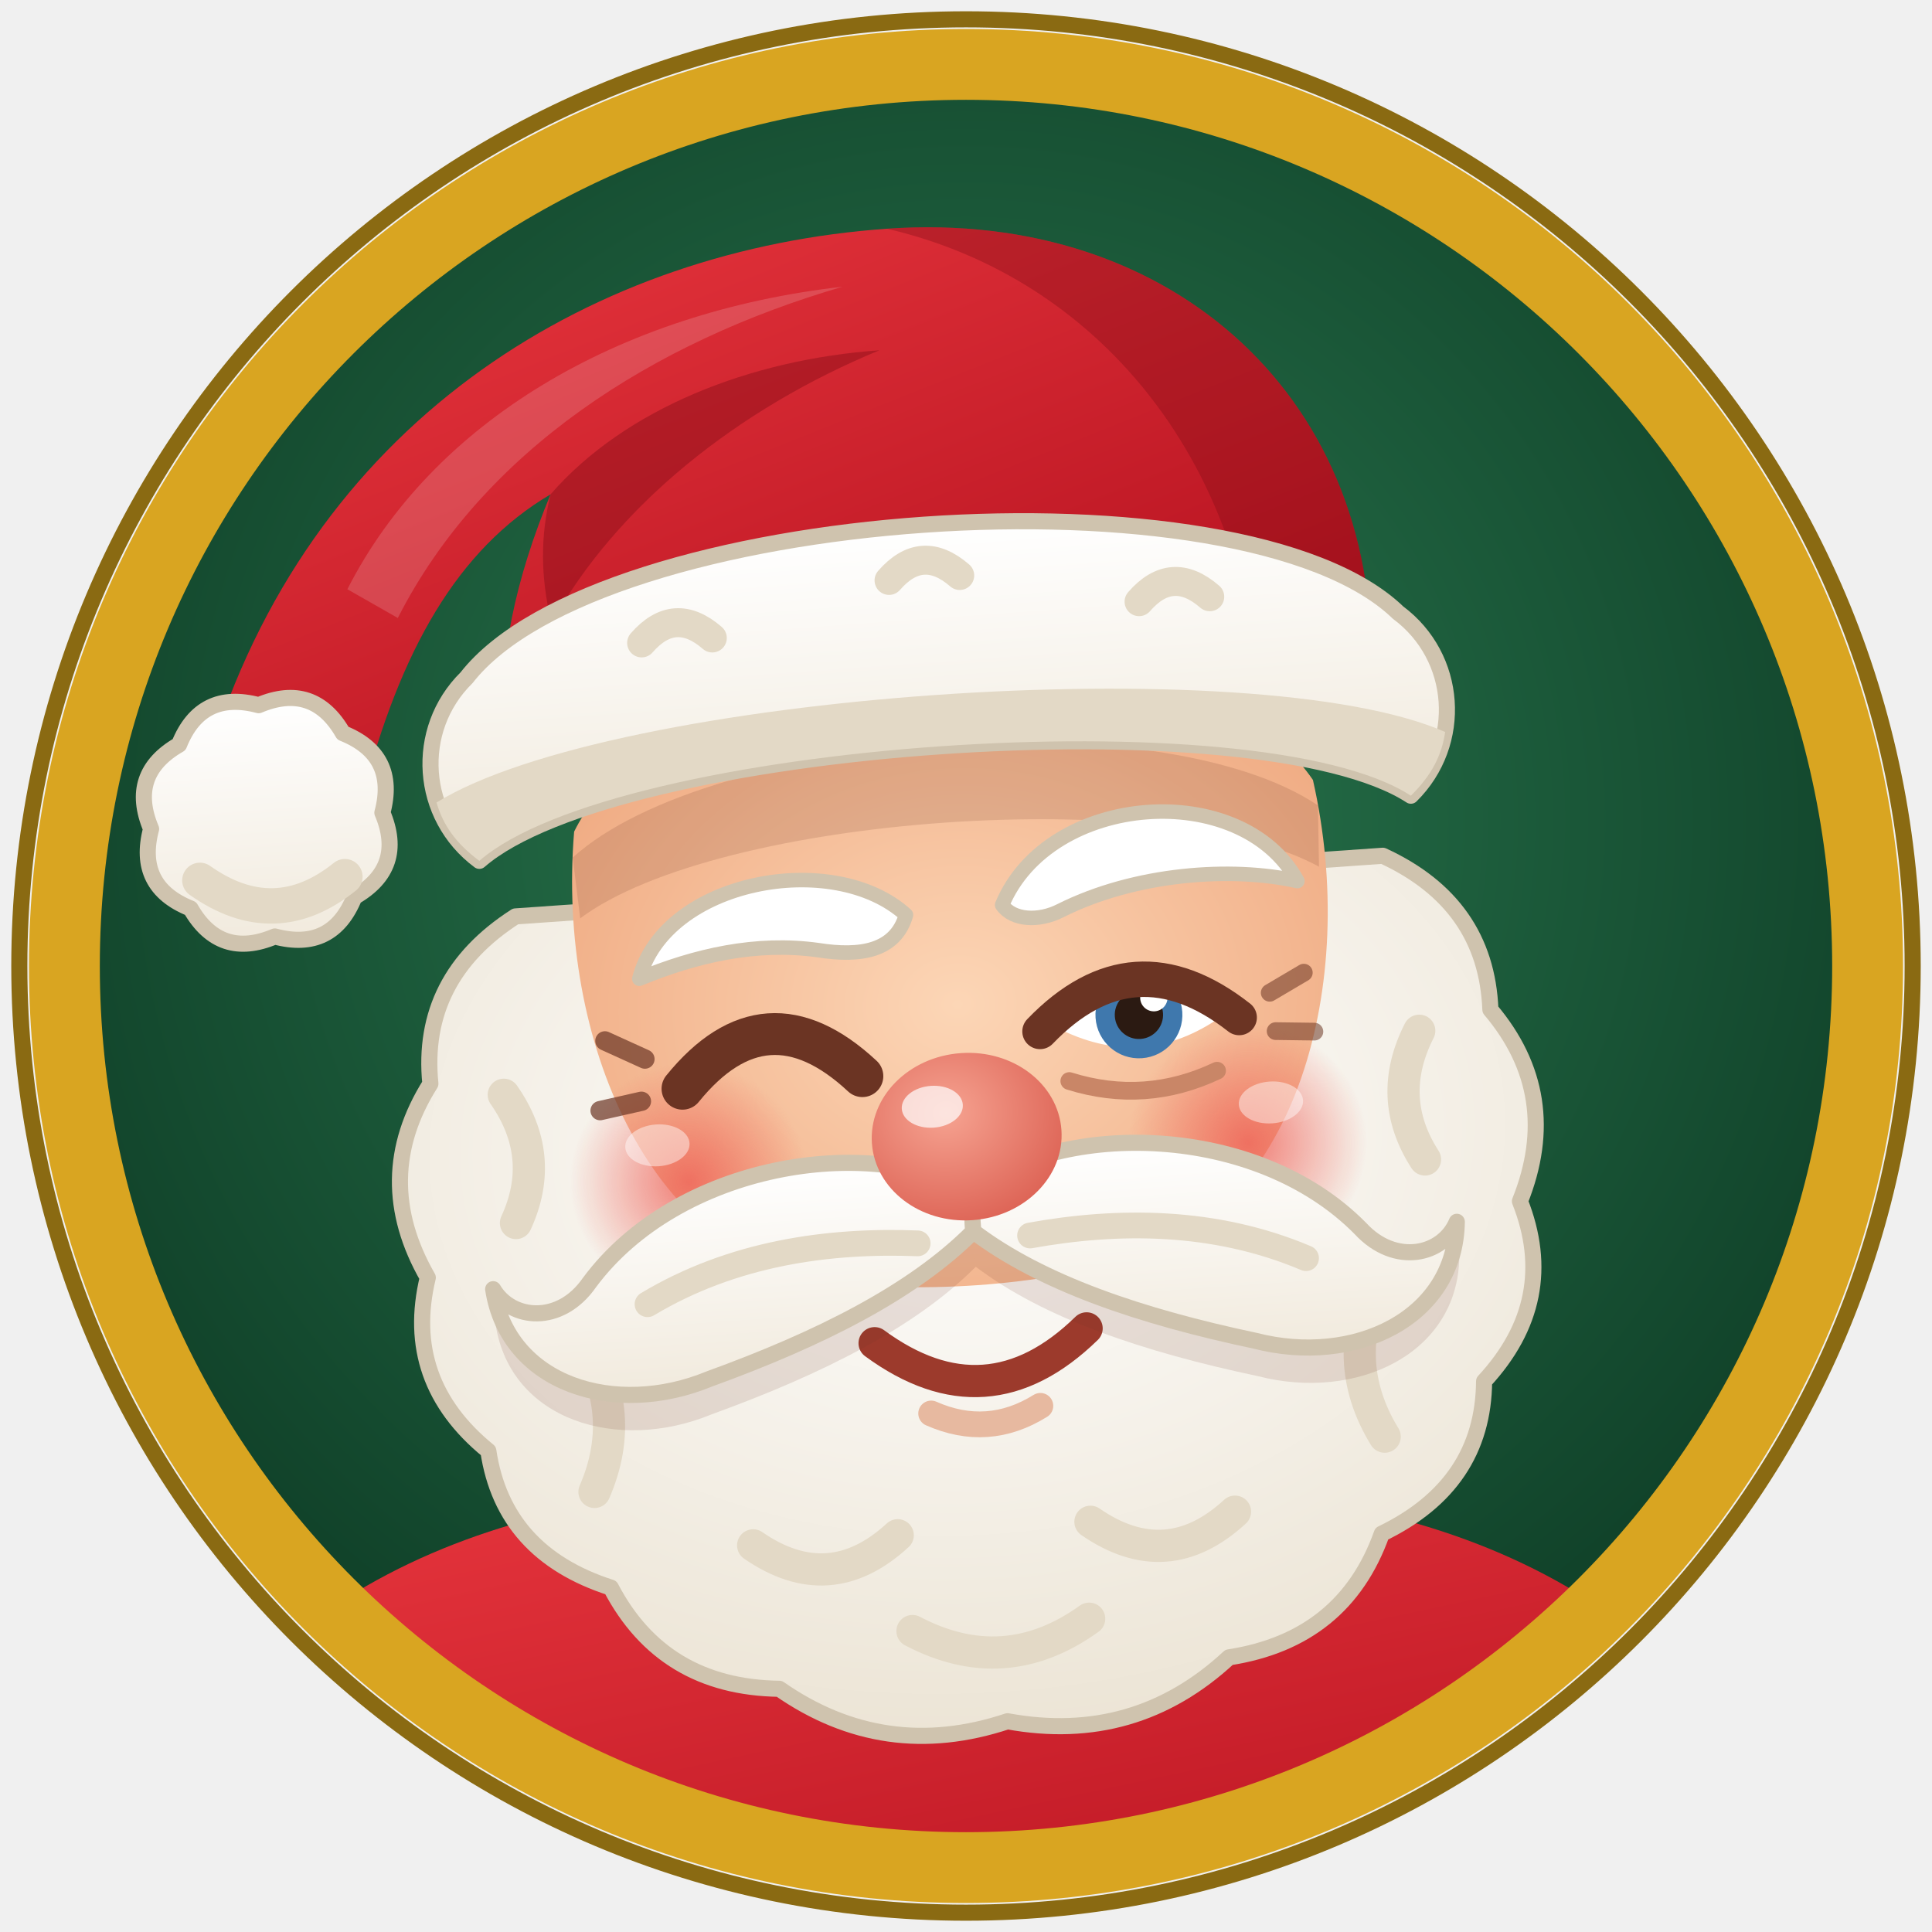
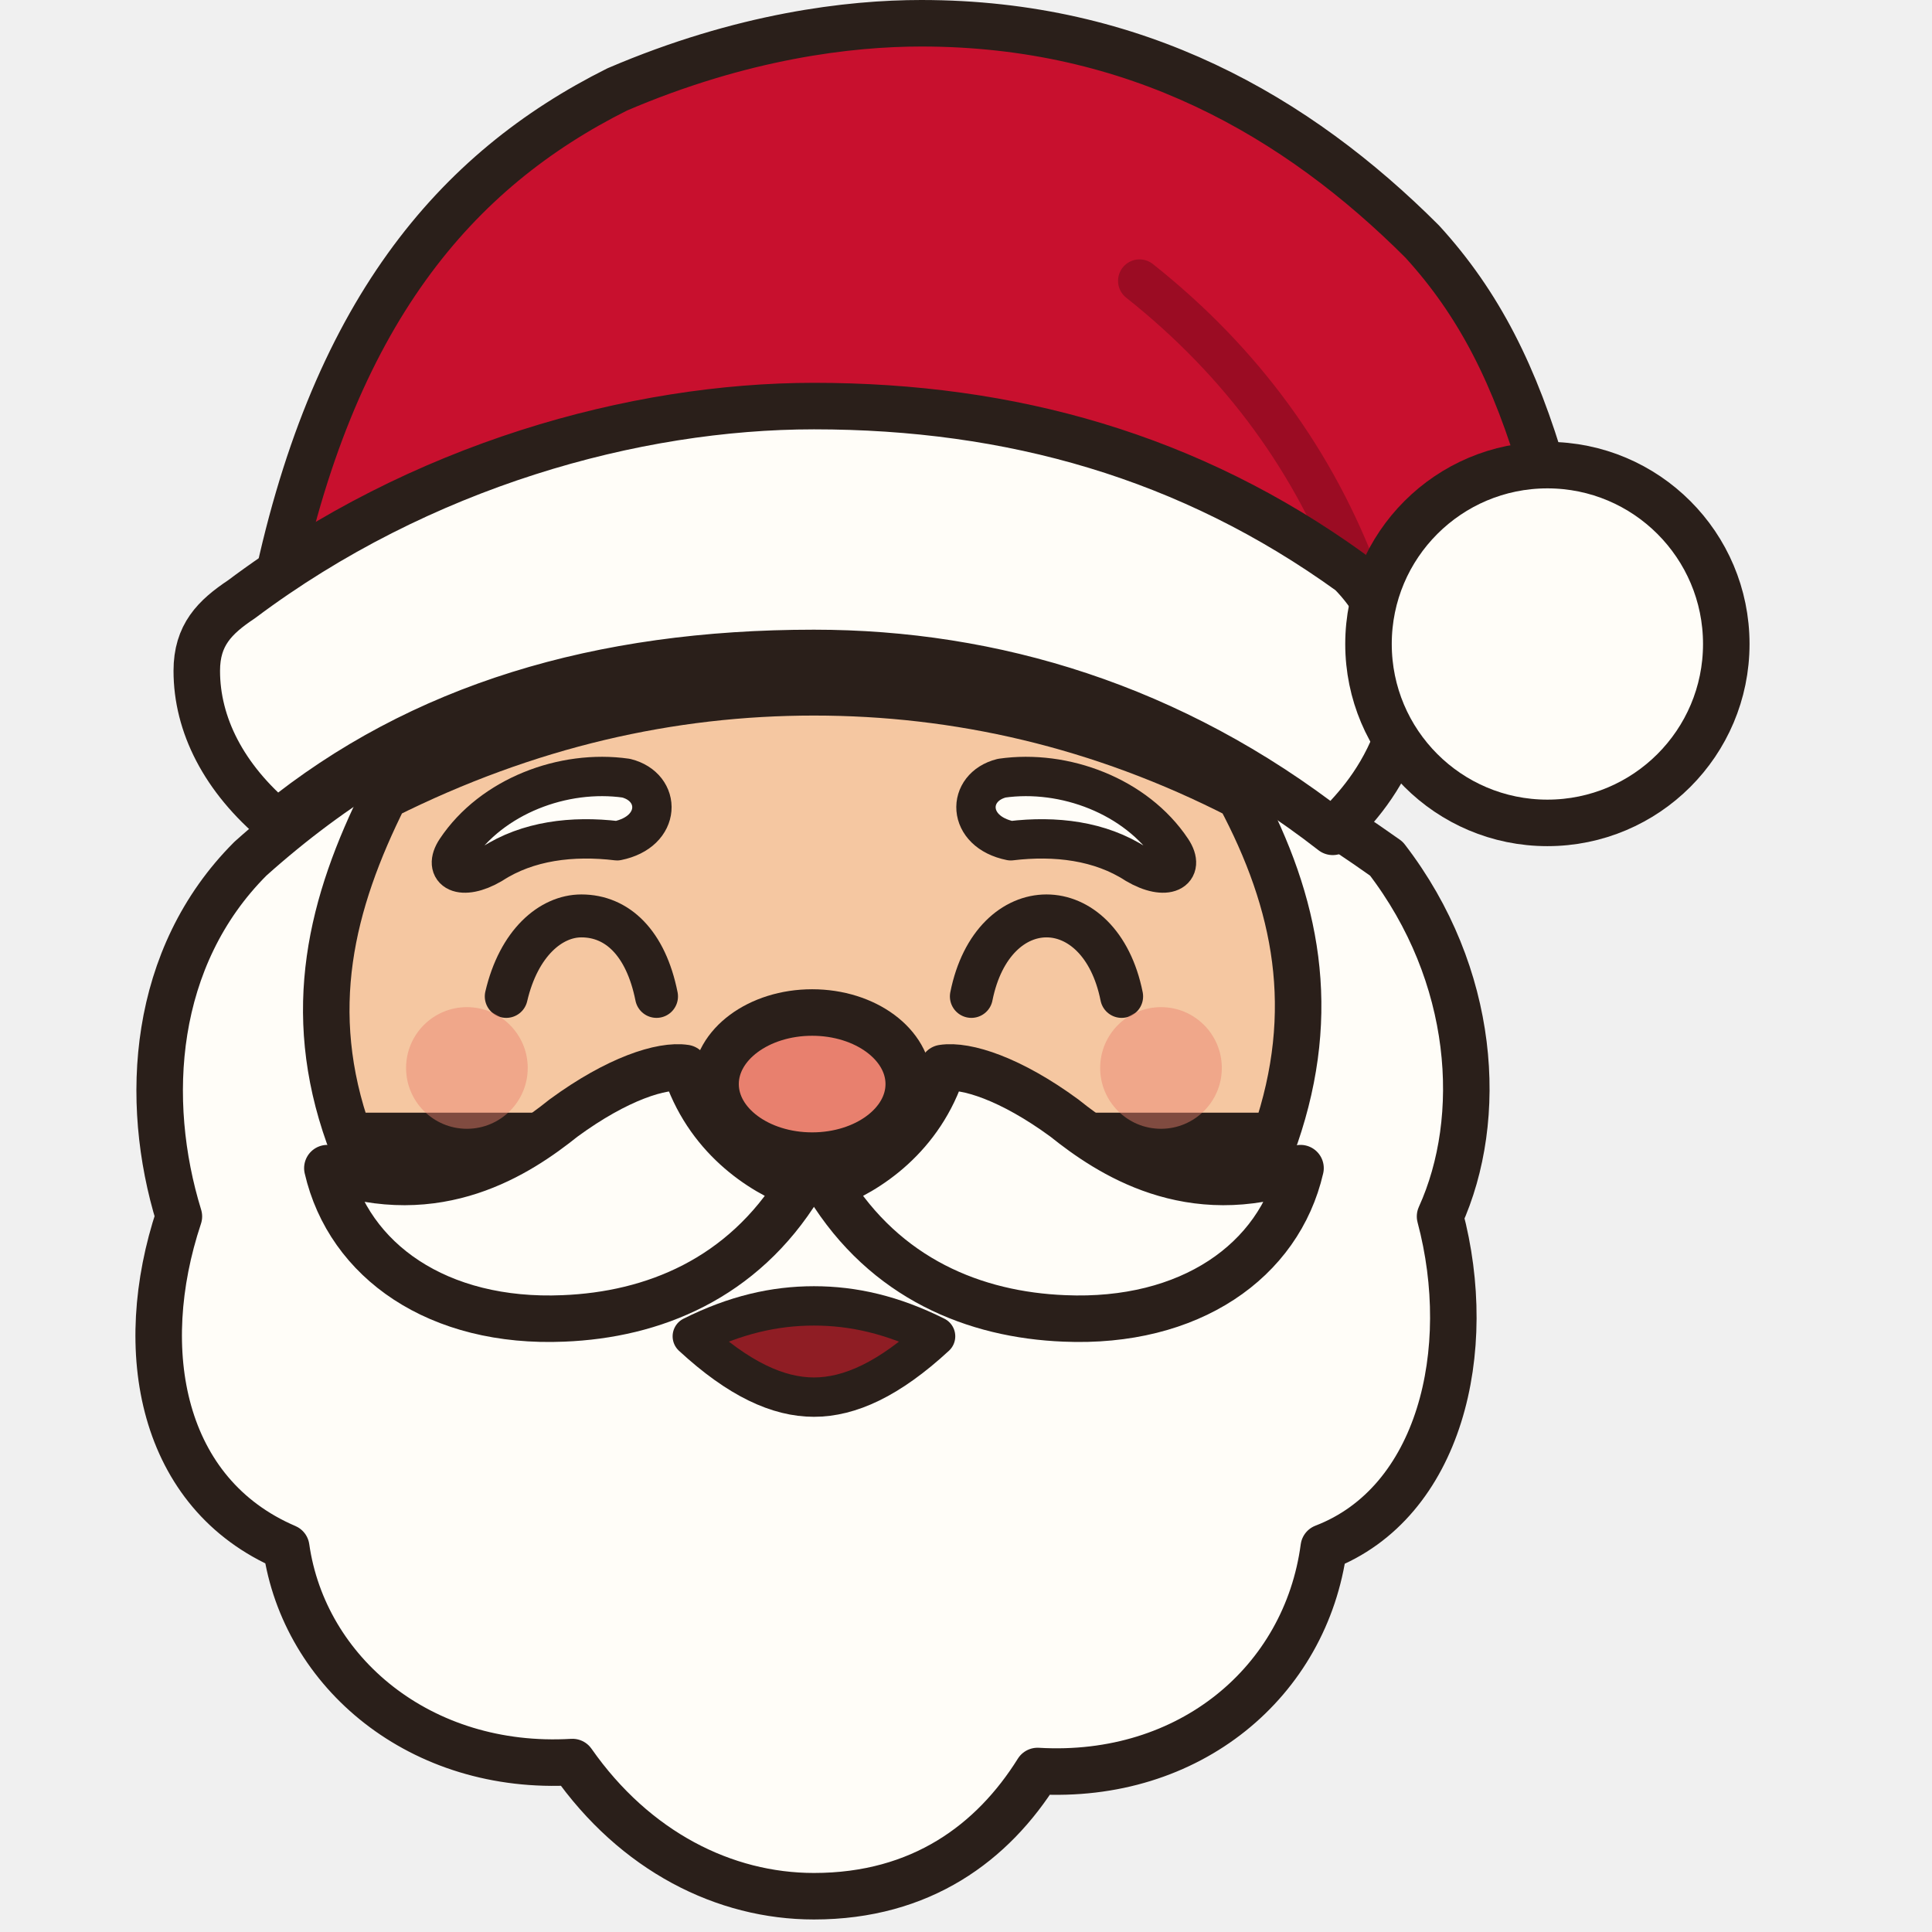
- <svg xmlns="http://www.w3.org/2000/svg" viewBox="0 0 120 120">
-   <defs>
-     <clipPath id="badge">
-       <circle cx="60" cy="60" r="55" />
-     </clipPath>
-     <radialGradient id="bg" cx=".5" cy=".42" r=".62">
-       <stop offset="0" stop-color="#2a7a50" />
-       <stop offset="1" stop-color="#0d3a24" />
-     </radialGradient>
-     <linearGradient id="red" x1=".15" y1="0" x2=".85" y2="1">
-       <stop offset="0" stop-color="#e5343c" />
-       <stop offset="1" stop-color="#b3101e" />
-     </linearGradient>
-     <linearGradient id="fur" x1="0" y1="0" x2="0" y2="1">
-       <stop offset="0" stop-color="#ffffff" />
-       <stop offset="1" stop-color="#f1eadd" />
-     </linearGradient>
-     <radialGradient id="beard" cx=".5" cy=".3" r=".75">
-       <stop offset="0" stop-color="#ffffff" />
-       <stop offset="1" stop-color="#ebe3d3" />
-     </radialGradient>
-     <radialGradient id="skin" cx=".5" cy=".55" r=".6">
-       <stop offset="0" stop-color="#fcd6b6" />
-       <stop offset="1" stop-color="#f0ac84" />
-     </radialGradient>
-     <radialGradient id="cheek">
-       <stop offset="0" stop-color="#ee5f55" stop-opacity=".8" />
-       <stop offset="1" stop-color="#ee5f55" stop-opacity="0" />
-     </radialGradient>
-     <radialGradient id="nose" cx=".4" cy=".35" r=".7">
-       <stop offset="0" stop-color="#f6a391" />
-       <stop offset="1" stop-color="#dd6355" />
-     </radialGradient>
-   </defs>
-   <circle cx="60" cy="60" r="56" fill="url(#bg)" />
-   <g clip-path="url(#badge)" stroke-linejoin="round" stroke-linecap="round">
-     <path d="M6 126C8 104 24 95 40 93L80 93C96 95 112 104 114 126Z" fill="url(#red)" />
-     <g transform="rotate(-4 60 70)">
-       <path d="M87 44C89 27 77 14 59 14C41 14 23 23 15 43L24 47C27 38 31 32 37 29C34.5 34 33 39 33 44Z" fill="url(#red)" />
-       <path d="M87 44C89 27 77 14 59 14C72 18 80 30 80 44Z" fill="#7d0b14" opacity=".35" />
-       <path d="M37 29C42 24 50 21.5 58 21.5C49 24.5 41 30 36.5 37C36 34 36.2 31.5 37 29Z" fill="#7d0b14" opacity=".4" />
-       <path d="M24 34C30 24 42 18 56 17.4C44 20 33 26 27 36Z" fill="#fff" opacity=".16" />
-       <path d="M25.2 48Q26.4 51.5 23.1 53.1Q21.5 56.4 18 55.2Q14.5 56.4 12.9 53.1Q9.6 51.5 10.8 48Q9.6 44.5 12.9 42.9Q14.5 39.6 18 40.8Q21.5 39.6 23.1 42.9Q26.4 44.5 25.2 48Z" fill="url(#fur)" stroke="#cfc3ae" stroke-width="1" />
-       <path d="M13.6 51.4q4.4 3.6 9 .4" fill="none" stroke="#e3d9c6" stroke-width="2.2" />
-       <path d="M33 55Q26.8 58.4 27 65Q22.9 70.6 26 77Q24.0 83.3 29 88Q29.5 94.4 36 97Q38.8 103.4 46 104Q52.2 109.0 60 107Q67.8 109.0 74 104Q81.2 103.4 84 97Q90.5 94.4 91 88Q96.0 83.3 94 77Q97.1 70.6 93 65Q93.2 58.4 87 55L33 55Z" fill="url(#beard)" stroke="#cfc3ae" stroke-width="1" />
-       <path d="M31.5 66q2.4 4 .2 8M88.5 66q-2.4 4 -.2 8M35 81q3 5 .4 10M85 81q-3 5 -.4 10M45 95q4.5 3.6 9 0M66 95q4.5 3.6 9 0M54.5 101q5.5 3.4 11 0" fill="none" stroke="#e3d9c6" stroke-width="2" />
-       <path d="M37 50C35 63 40 76.4 50 78.8C56 80.2 64 80.2 70 78.8C80 76.4 85 63 83 50C76 38 44 38 37 50Z" fill="url(#skin)" />
-       <circle cx="42.6" cy="72.2" r="7.4" fill="url(#cheek)" />
-       <circle cx="77.4" cy="72.2" r="7.4" fill="url(#cheek)" />
-       <ellipse cx="40.8" cy="69.8" rx="2" ry="1.3" fill="#fff" opacity=".45" />
-       <ellipse cx="79" cy="69.8" rx="2" ry="1.3" fill="#fff" opacity=".45" />
-       <path d="M36.8 51.6C46 44.4 74 44.4 83.2 51.6L83 55.4C74 49.6 46 49.6 37 55.4Z" fill="#6b3423" opacity=".16" />
-       <path d="M42.6 66.4Q48.2 60.4 53.8 66.4" fill="none" stroke="#6b3423" stroke-width="2.6" />
-       <path d="M40.4 64.4l-2.4 -1.3M40 67l-2.6 .4" fill="none" stroke="#6b3423" stroke-width="1.2" opacity=".7" />
-       <path d="M66 64.2Q71.2 60.4 76.4 64.2Q71.2 67.4 66 64.2Z" fill="#fff" />
-       <circle cx="71.2" cy="63.8" r="2.7" fill="#3f78ad" />
-       <circle cx="71.2" cy="63.8" r="1.5" fill="#2b1a12" />
-       <circle cx="72.2" cy="62.8" r=".85" fill="#fff" />
-       <path d="M65 64.4Q71.2 58.8 77.4 64.4" fill="none" stroke="#6b3423" stroke-width="2.2" />
-       <path d="M66.6 67.6Q71.2 69.4 75.8 67.6" fill="none" stroke="#c98667" stroke-width="1.1" />
-       <path d="M79.4 63l2.2 -1.1M79.6 65.4l2.4 .2" fill="none" stroke="#6b3423" stroke-width="1.1" opacity=".55" />
-       <path d="M40.4 59.4C42.4 53.4 53 52.2 57.2 56.6C56.4 58.8 54.2 59 51.6 58.4C47.8 57.6 44 58.2 40.4 59.4Z" fill="#fff" stroke="#cfc3ae" stroke-width=".9" />
-       <path d="M63.2 56.4C66.6 49.6 78.6 49.6 81.6 56.2C77.6 55 71.6 55 66.8 57C65.4 57.6 63.8 57.4 63.2 56.4Z" fill="#fff" stroke="#cfc3ae" stroke-width=".9" />
-       <path d="M53.4 83Q60 88.6 66.6 83" fill="none" stroke="#9c3a2c" stroke-width="2" />
-       <path d="M56.6 87.6Q60 89.4 63.4 87.6" fill="none" stroke="#e7b9a0" stroke-width="1.6" />
-       <path d="M60 74C54 70 42 71 36 78C34 80.5 31 80 30 78C30.5 84 37 86.5 43 84.5C50 82.5 56 80 60 76.5Z" fill="#6b3423" opacity=".14" transform="translate(0 2.2)" />
-       <path d="M60 74C54 70 42 71 36 78C34 80.5 31 80 30 78C30.5 84 37 86.5 43 84.5C50 82.5 56 80 60 76.5Z" fill="url(#fur)" stroke="#cfc3ae" stroke-width="1" />
-       <path d="M60 74C66 70 78 71 84 78C86 80.5 89 80 90 78C89.5 84 83 86.5 77 84.5C70 82.5 64 80 60 76.5Z" fill="#6b3423" opacity=".14" transform="translate(0 2.2)" />
-       <path d="M60 74C66 70 78 71 84 78C86 80.5 89 80 90 78C89.5 84 83 86.5 77 84.5C70 82.5 64 80 60 76.5Z" fill="url(#fur)" stroke="#cfc3ae" stroke-width="1" />
-       <path d="M39.5 79.6C45 76.8 51 76.4 56.5 77M80.5 79.6C75 76.8 69 76.4 63.5 77" fill="none" stroke="#e3d9c6" stroke-width="1.6" />
-       <ellipse cx="60" cy="70.6" rx="5.9" ry="5.2" fill="url(#nose)" />
-       <ellipse cx="58" cy="68.6" rx="1.9" ry="1.3" fill="#fff" opacity=".7" />
-       <path d="M31 40C40 30 80 30 89 40C92.5 43 92.5 48.4 89 51.4C80 44.6 40 44.6 31 51.4C27.5 48.4 27.5 43 31 40Z" fill="url(#fur)" stroke="#cfc3ae" stroke-width="1" />
-       <path d="M31 51.4C40 44.6 80 44.6 89 51.4C90.4 50.2 91.1 49 91.4 47.6C80 41.6 40 41.6 28.6 47.6C28.9 49 29.6 50.2 31 51.4Z" fill="#e3d9c6" />
-       <path d="M42 38.6q2.2 -2.2 4.4 0M57.6 35.8q2.2 -2.2 4.4 0M73 38.2q2.2 -2.2 4.4 0" fill="none" stroke="#e3d9c6" stroke-width="1.8" />
-     </g>
+ <svg xmlns="http://www.w3.org/2000/svg" viewBox="445 425 1080 1080">
+   <g stroke="#2a1f1a" stroke-width="26" stroke-linejoin="round" stroke-linecap="round">
+     <path fill="#fffdf8" d="M585 905C530 960 525 1040 545 1105C520 1180 535 1260 605 1290C615 1360 680 1415 765 1410C800 1460 850 1485 900 1485C960 1485 1000 1455 1025 1415C1110 1420 1175 1365 1185 1290C1250 1265 1270 1180 1250 1105C1275 1050 1270 970 1220 905C1100 820 1000 790 900 790C780 790 680 820 585 905Z" />
+     <path fill="#f5c7a1" d="M660 870C630 930 615 990 640 1060L1158 1060C1182 990 1170 930 1138 870C1060 830 980 812 900 812C820 812 740 830 660 870Z" />
+     <path fill="#c8102e" d="M598 760C630 600 700 520 790 475C860 445 920 438 960 438C1080 438 1170 490 1240 560C1272 595 1292 635 1308 690L1230 770Z" />
+     <path fill="none" stroke="#9b0c23" stroke-width="24" d="M1082 582C1140 628 1180 684 1204 748" />
+     <path fill="#fffdf8" d="M580 760C680 685 800 652 900 652C1010 652 1110 680 1200 745C1225 770 1235 810 1225 840C1215 865 1200 880 1190 890C1100 820 1000 790 900 790C780 790 680 820 600 885C570 860 555 830 555 800C555 780 565 770 580 760Z" />
+     <circle cx="1310" cy="785" r="100" fill="#fffdf8" />
+     <path fill="#fffdf8" stroke-width="22" d="M700 900C720 870 760 855 795 860C815 865 815 890 790 895C765 892 740 895 720 908C703 918 692 912 700 900Z" />
+     <path fill="#fffdf8" stroke-width="22" d="M1100 900C1080 870 1040 855 1005 860C985 865 985 890 1010 895C1035 892 1060 895 1080 908C1097 918 1108 912 1100 900Z" />
+     <path fill="none" stroke-width="24" d="M728 982C735 952 753 937 770 937C790 937 806 952 812 982M988 982C994 952 1012 937 1030 937C1048 937 1066 952 1072 982" />
+     <path fill="#8f1d24" stroke-width="22" d="M832 1172C858 1196 880 1206 900 1206C920 1206 942 1196 968 1172C944 1160 922 1155 900 1155C878 1155 856 1160 832 1172Z" />
+     <path fill="#fffdf8" d="M628 1078C690 1100 735 1070 760 1050C790 1028 815 1020 828 1022C840 1060 870 1080 892 1088C860 1140 810 1160 760 1162C690 1165 640 1130 628 1078Z" />
+     <path fill="#fffdf8" d="M1172 1078C1110 1100 1065 1070 1040 1050C1010 1028 985 1020 972 1022C960 1060 930 1080 908 1088C940 1140 990 1160 1040 1162C1110 1165 1160 1130 1172 1078Z" />
+     <ellipse cx="899" cy="1031" rx="54" ry="40" fill="#e8806e" />
  </g>
-   <circle cx="60" cy="60" r="56" fill="none" stroke="#d9a521" stroke-width="4.4" />
-   <circle cx="60" cy="60" r="58.8" fill="none" stroke="#8a6a12" stroke-width="1" />
+   <circle cx="706" cy="1022" r="34" fill="#e8806e" opacity=".45" />
+   <circle cx="1094" cy="1022" r="34" fill="#e8806e" opacity=".45" />
</svg>
